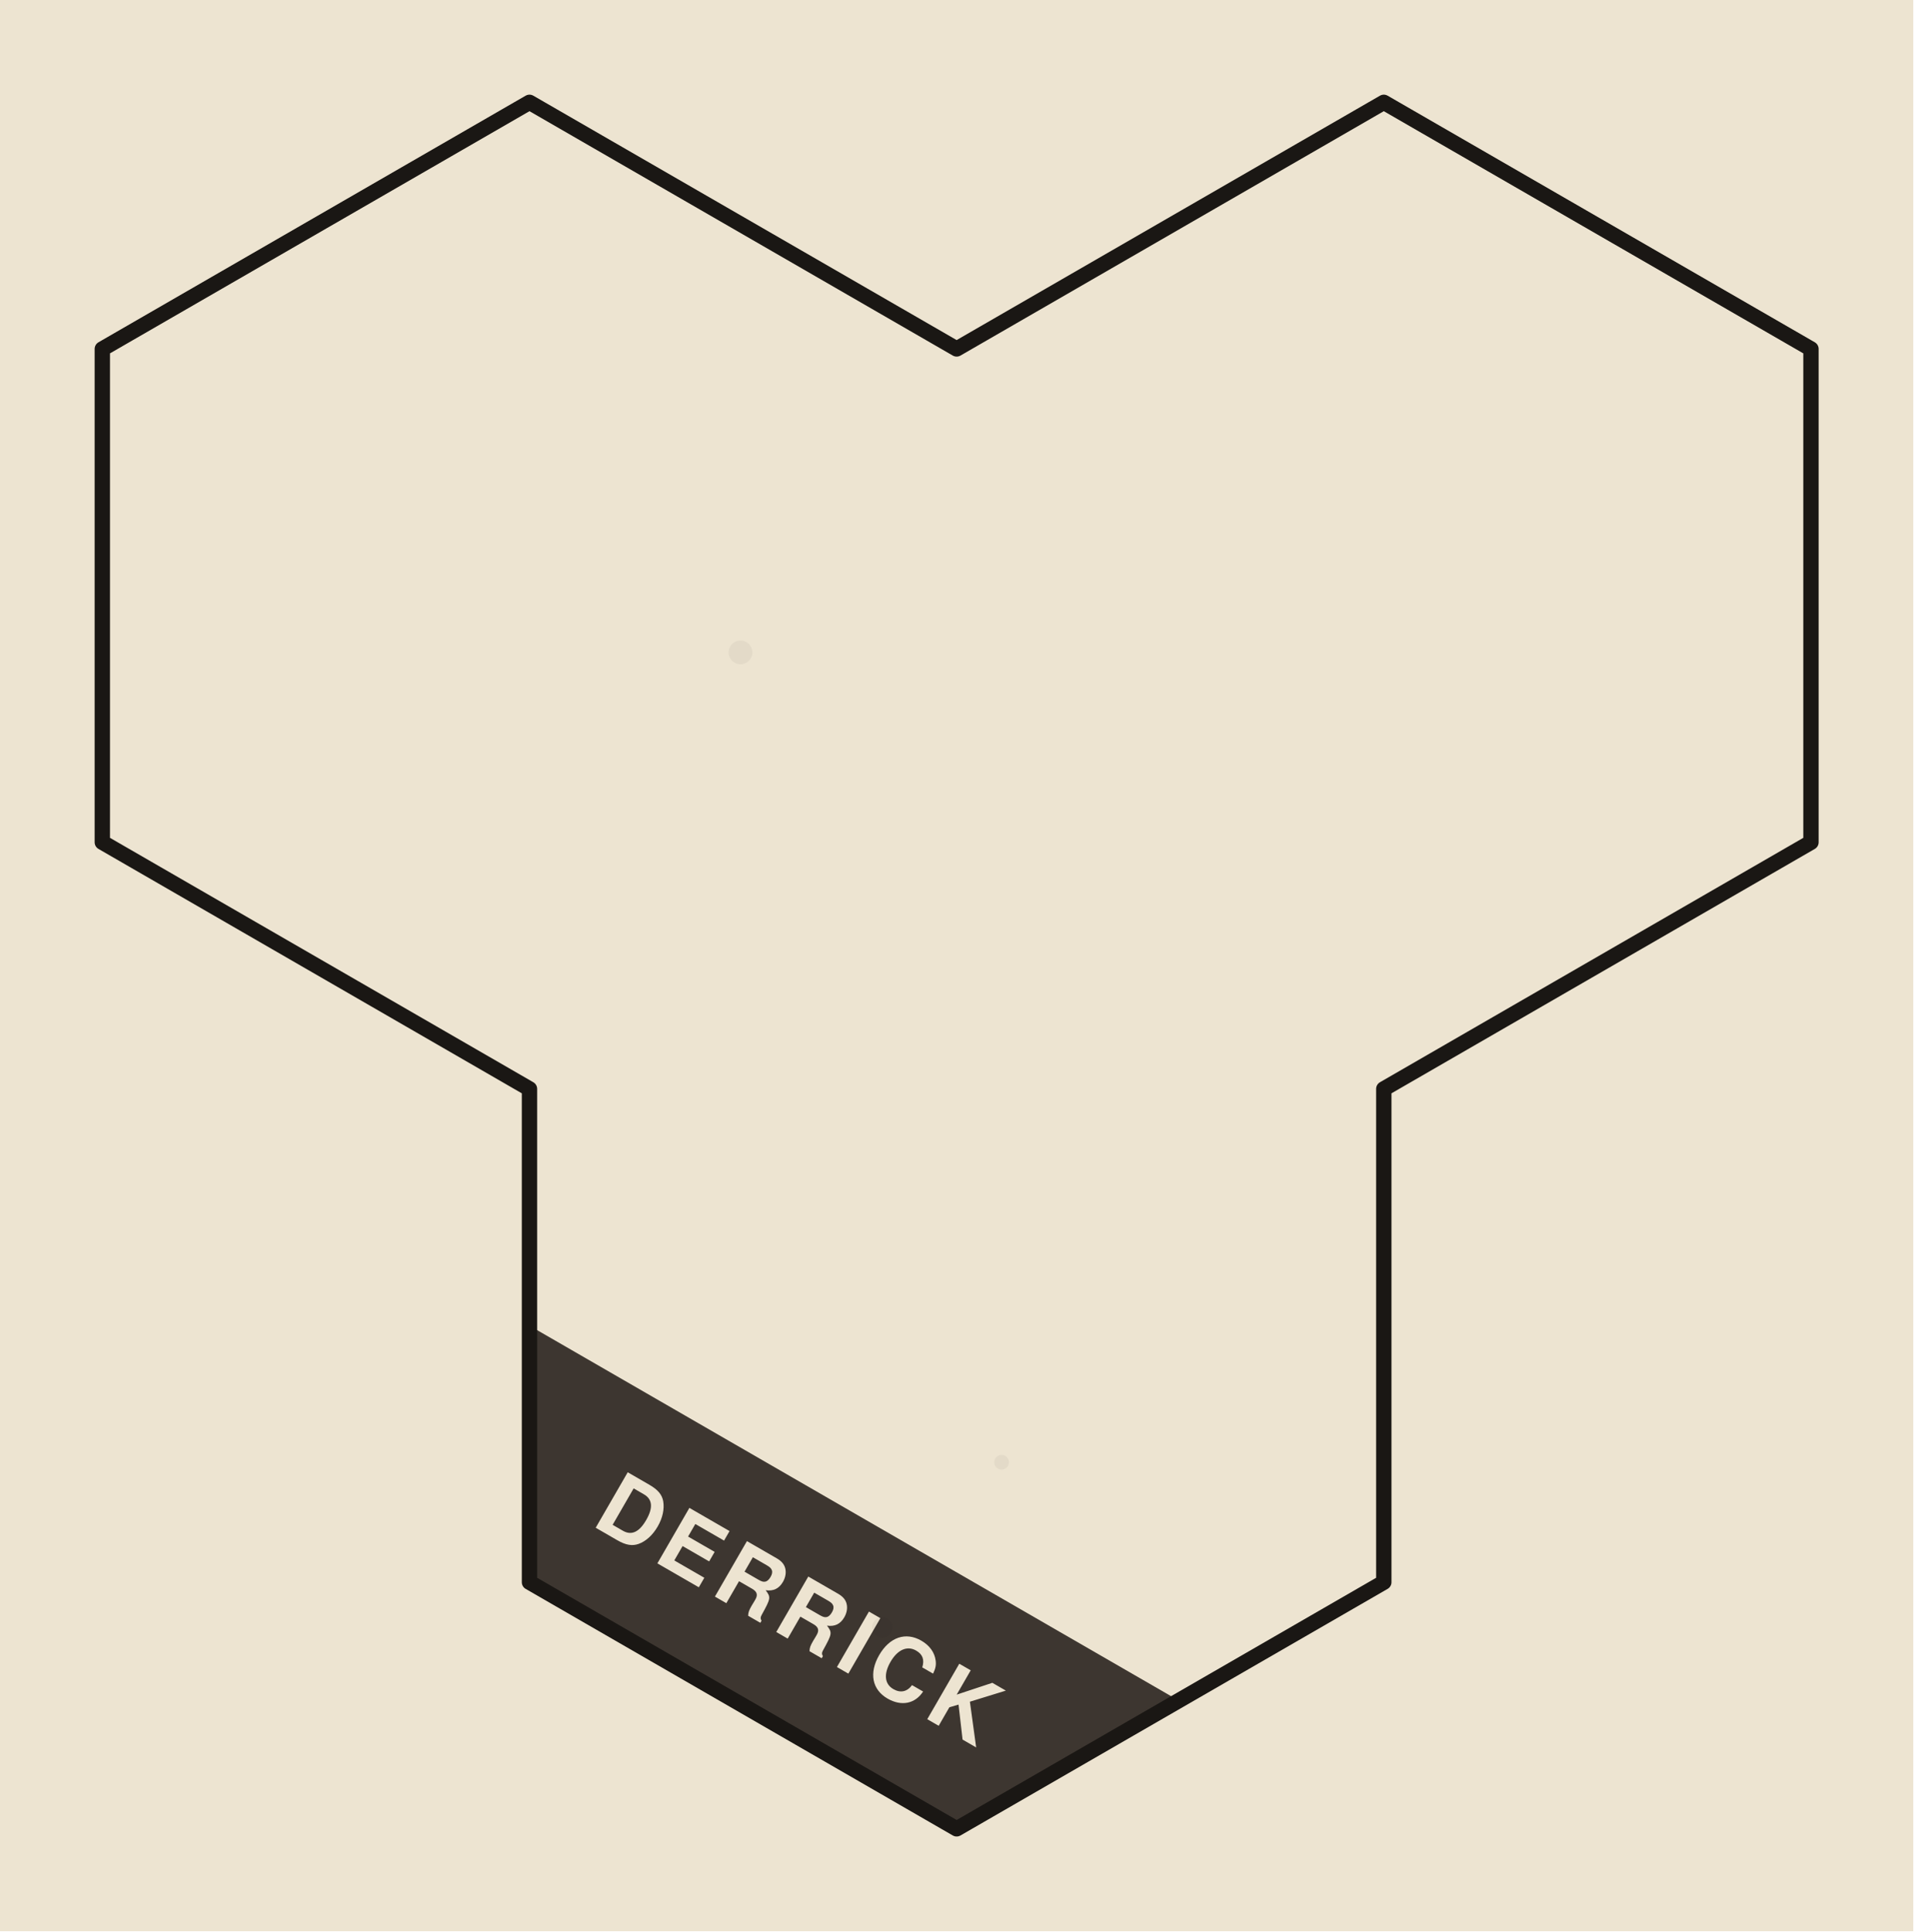
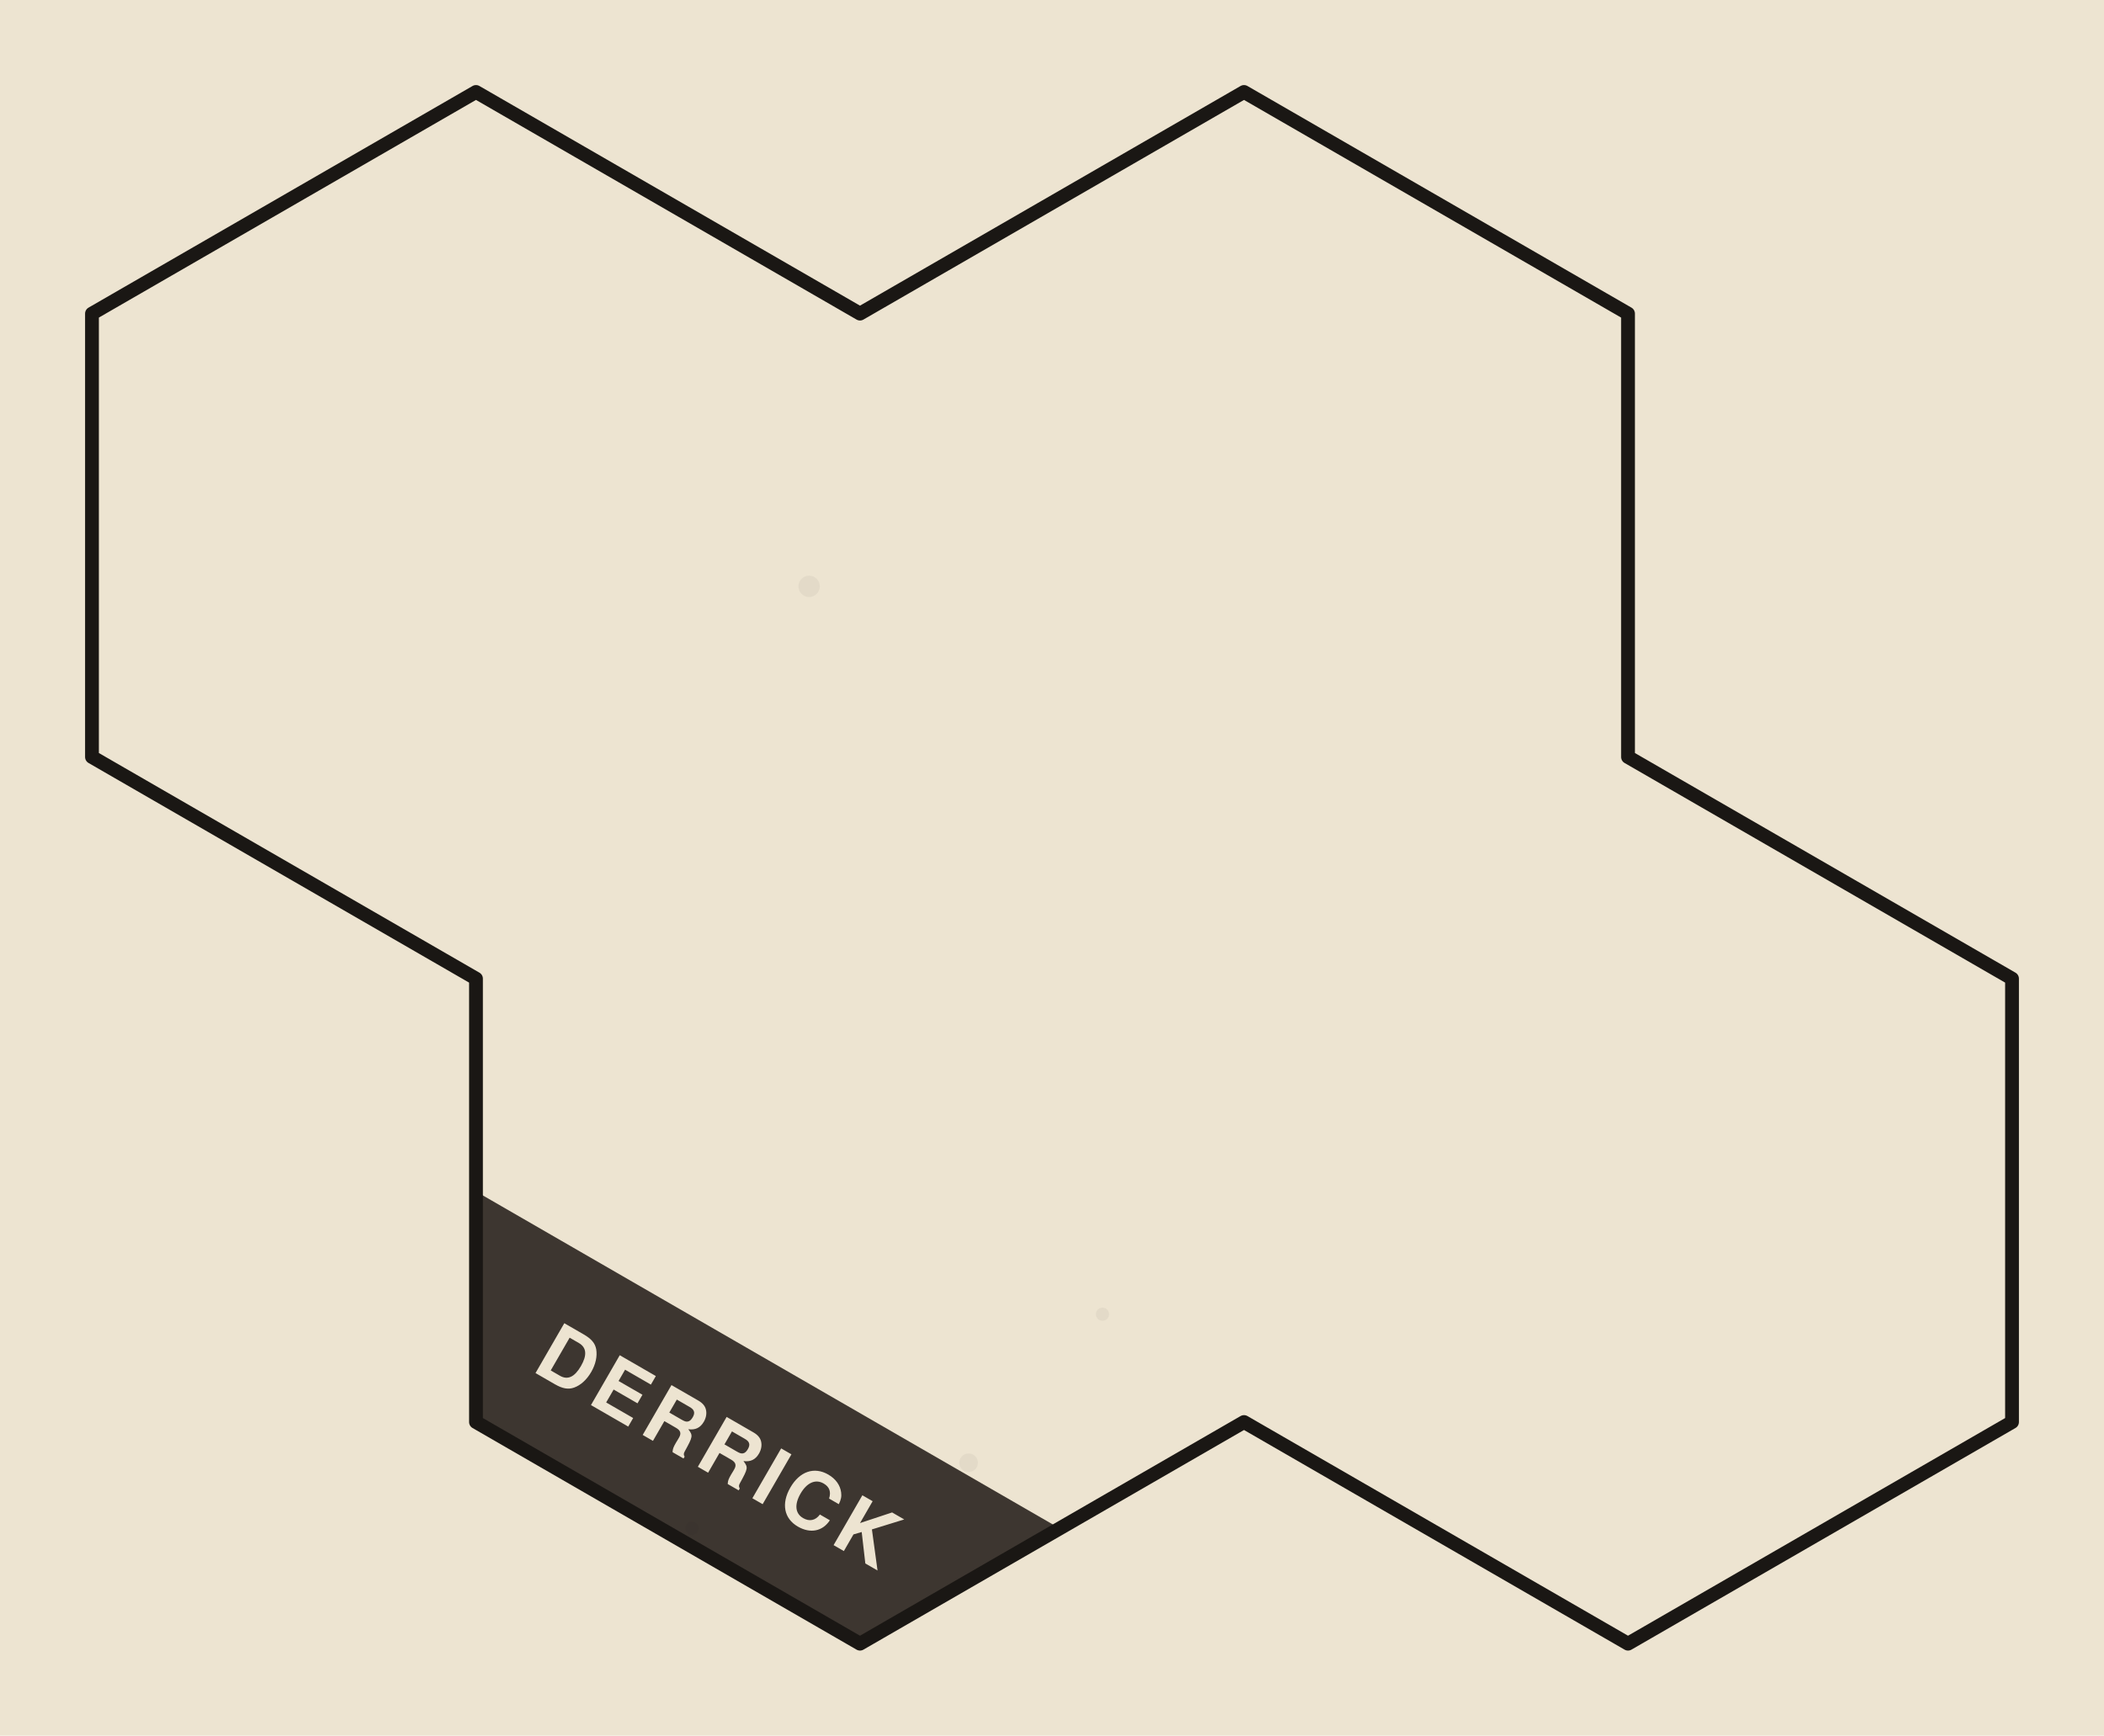
- <svg xmlns="http://www.w3.org/2000/svg" viewBox="0 0 299.2 301.97" width="299.2" height="301.97" font-family="Georgia, 'Iowan Old Style', 'Times New Roman', serif">
+ <svg xmlns="http://www.w3.org/2000/svg" viewBox="0 0 366 301.97" width="366" height="301.97" font-family="Georgia, 'Iowan Old Style', 'Times New Roman', serif">
  <defs>
    <clipPath id="cut-tile-oil-derrick-face">
      <path d="M 0,-77.13 L 66.8,-38.57 L 66.8,38.57 L 0,77.13 L -66.8,38.57 L -66.8,-38.57 Z" transform="translate(82.8 93.13)" />
      <path d="M 133.6,-77.13 L 200.4,-38.57 L 200.4,38.57 L 133.6,77.13 L 66.8,38.57 L 66.8,-38.57 Z" transform="translate(82.8 93.13)" />
      <path d="M 66.8,38.57 L 133.6,77.13 L 133.6,154.27 L 66.8,192.83 L 0,154.27 L 0,77.13 Z" transform="translate(82.8 93.13)" />
+       <path d="M 200.4,38.57 L 267.2,77.13 L 267.2,154.27 L 200.4,192.83 L 133.6,154.27 L 133.6,77.13 Z" transform="translate(82.8 93.13)" />
    </clipPath>
  </defs>
  <g id="wash">
-     <rect x="0" y="0" width="299.2" height="301.97" fill="#EDE4D1" />
+     <rect x="0" y="0" width="366" height="301.97" fill="#EDE4D1" />
    <g clip-path="url(#cut-tile-oil-derrick-face)">
    
  </g>
  </g>
  <g id="ink" fill="#1A1714">
    <g clip-path="url(#cut-tile-oil-derrick-face)">
      <path d="M 82.8,247.4 L 149.6,285.97 L 184.34,265.91 L 82.8,207.29 Z" fill="#3D3630" />
      <g transform="rotate(30 124.88 251.64)">
        <text x="124.88" y="256.45" font-size="13.73" text-anchor="middle" font-family="Helvetica, Arial, sans-serif" font-weight="bold" letter-spacing="1.22" fill="#EDE4D1">DERRICK</text>
      </g>
    </g>
-     <path d="M 0,-77.13 L 66.8,-38.57 L 133.6,-77.13 L 200.4,-38.57 L 200.4,38.57 L 133.6,77.13 L 133.6,154.27 L 66.8,192.83 L 0,154.27 L 0,77.13 L -66.8,38.57 L -66.8,-38.57 Z" transform="translate(82.8 93.13)" fill="none" stroke="#1A1714" stroke-width="2.4" stroke-linejoin="round" />
+     <path d="M 0,-77.13 L 66.8,-38.57 L 133.6,-77.13 L 200.4,-38.57 L 200.4,38.57 L 267.2,77.13 L 267.2,154.27 L 200.4,192.83 L 133.6,154.27 L 66.8,192.83 L 0,154.27 L 0,77.13 L -66.8,38.57 L -66.8,-38.57 Z" transform="translate(82.8 93.13)" fill="none" stroke="#1A1714" stroke-width="2.4" stroke-linejoin="round" />
  </g>
  <g id="grime" clip-path="url(#cut-tile-oil-derrick-face)">
    <g fill="#1A1714" opacity="0.05">
-       <circle cx="99.49" cy="265.89" r="1.18" />
-       <circle cx="137.99" cy="254.48" r="1.62" />
-       <circle cx="156.63" cy="228.64" r="1.15" />
-       <circle cx="50.43" cy="199.8" r="1.98" />
-       <circle cx="115.8" cy="102.01" r="1.86" />
+       <circle cx="120.37" cy="265.89" r="1.18" />
+       <circle cx="168.49" cy="254.48" r="1.62" />
+       <circle cx="191.78" cy="228.64" r="1.15" />
+       <circle cx="59.04" cy="199.8" r="1.98" />
+       <circle cx="140.75" cy="102.01" r="1.86" />
    </g>
  </g>
</svg>
